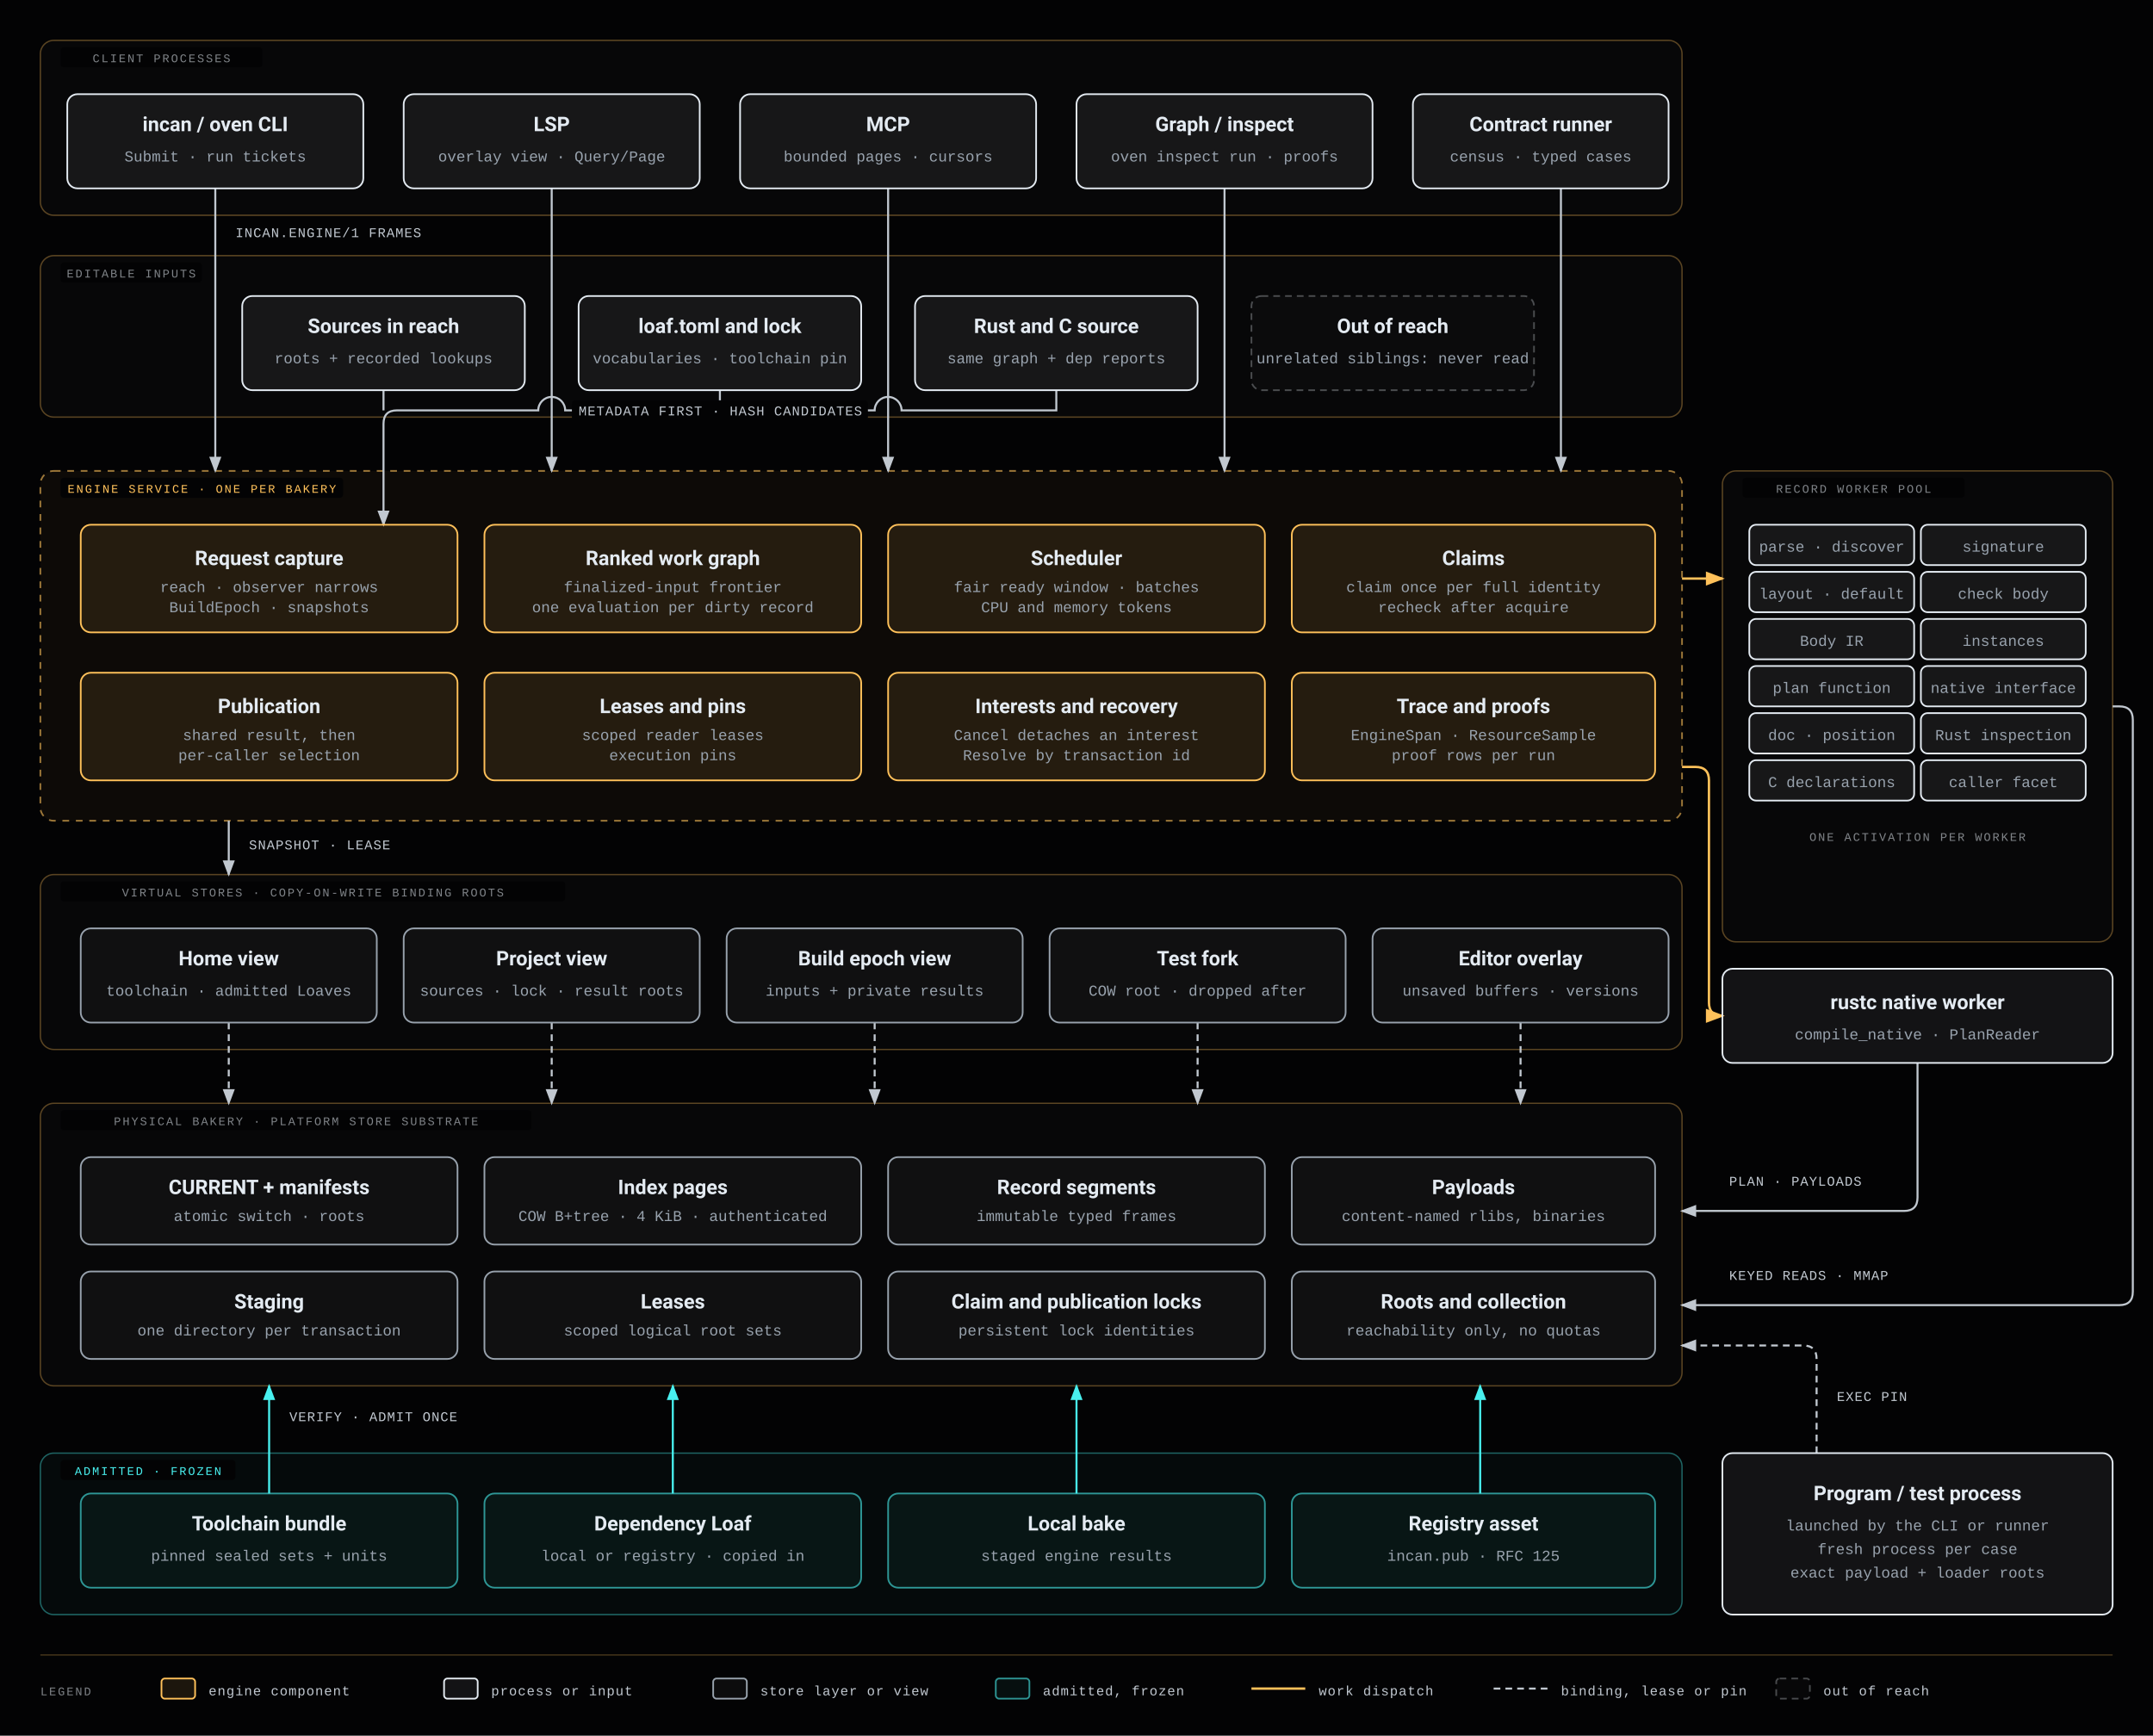
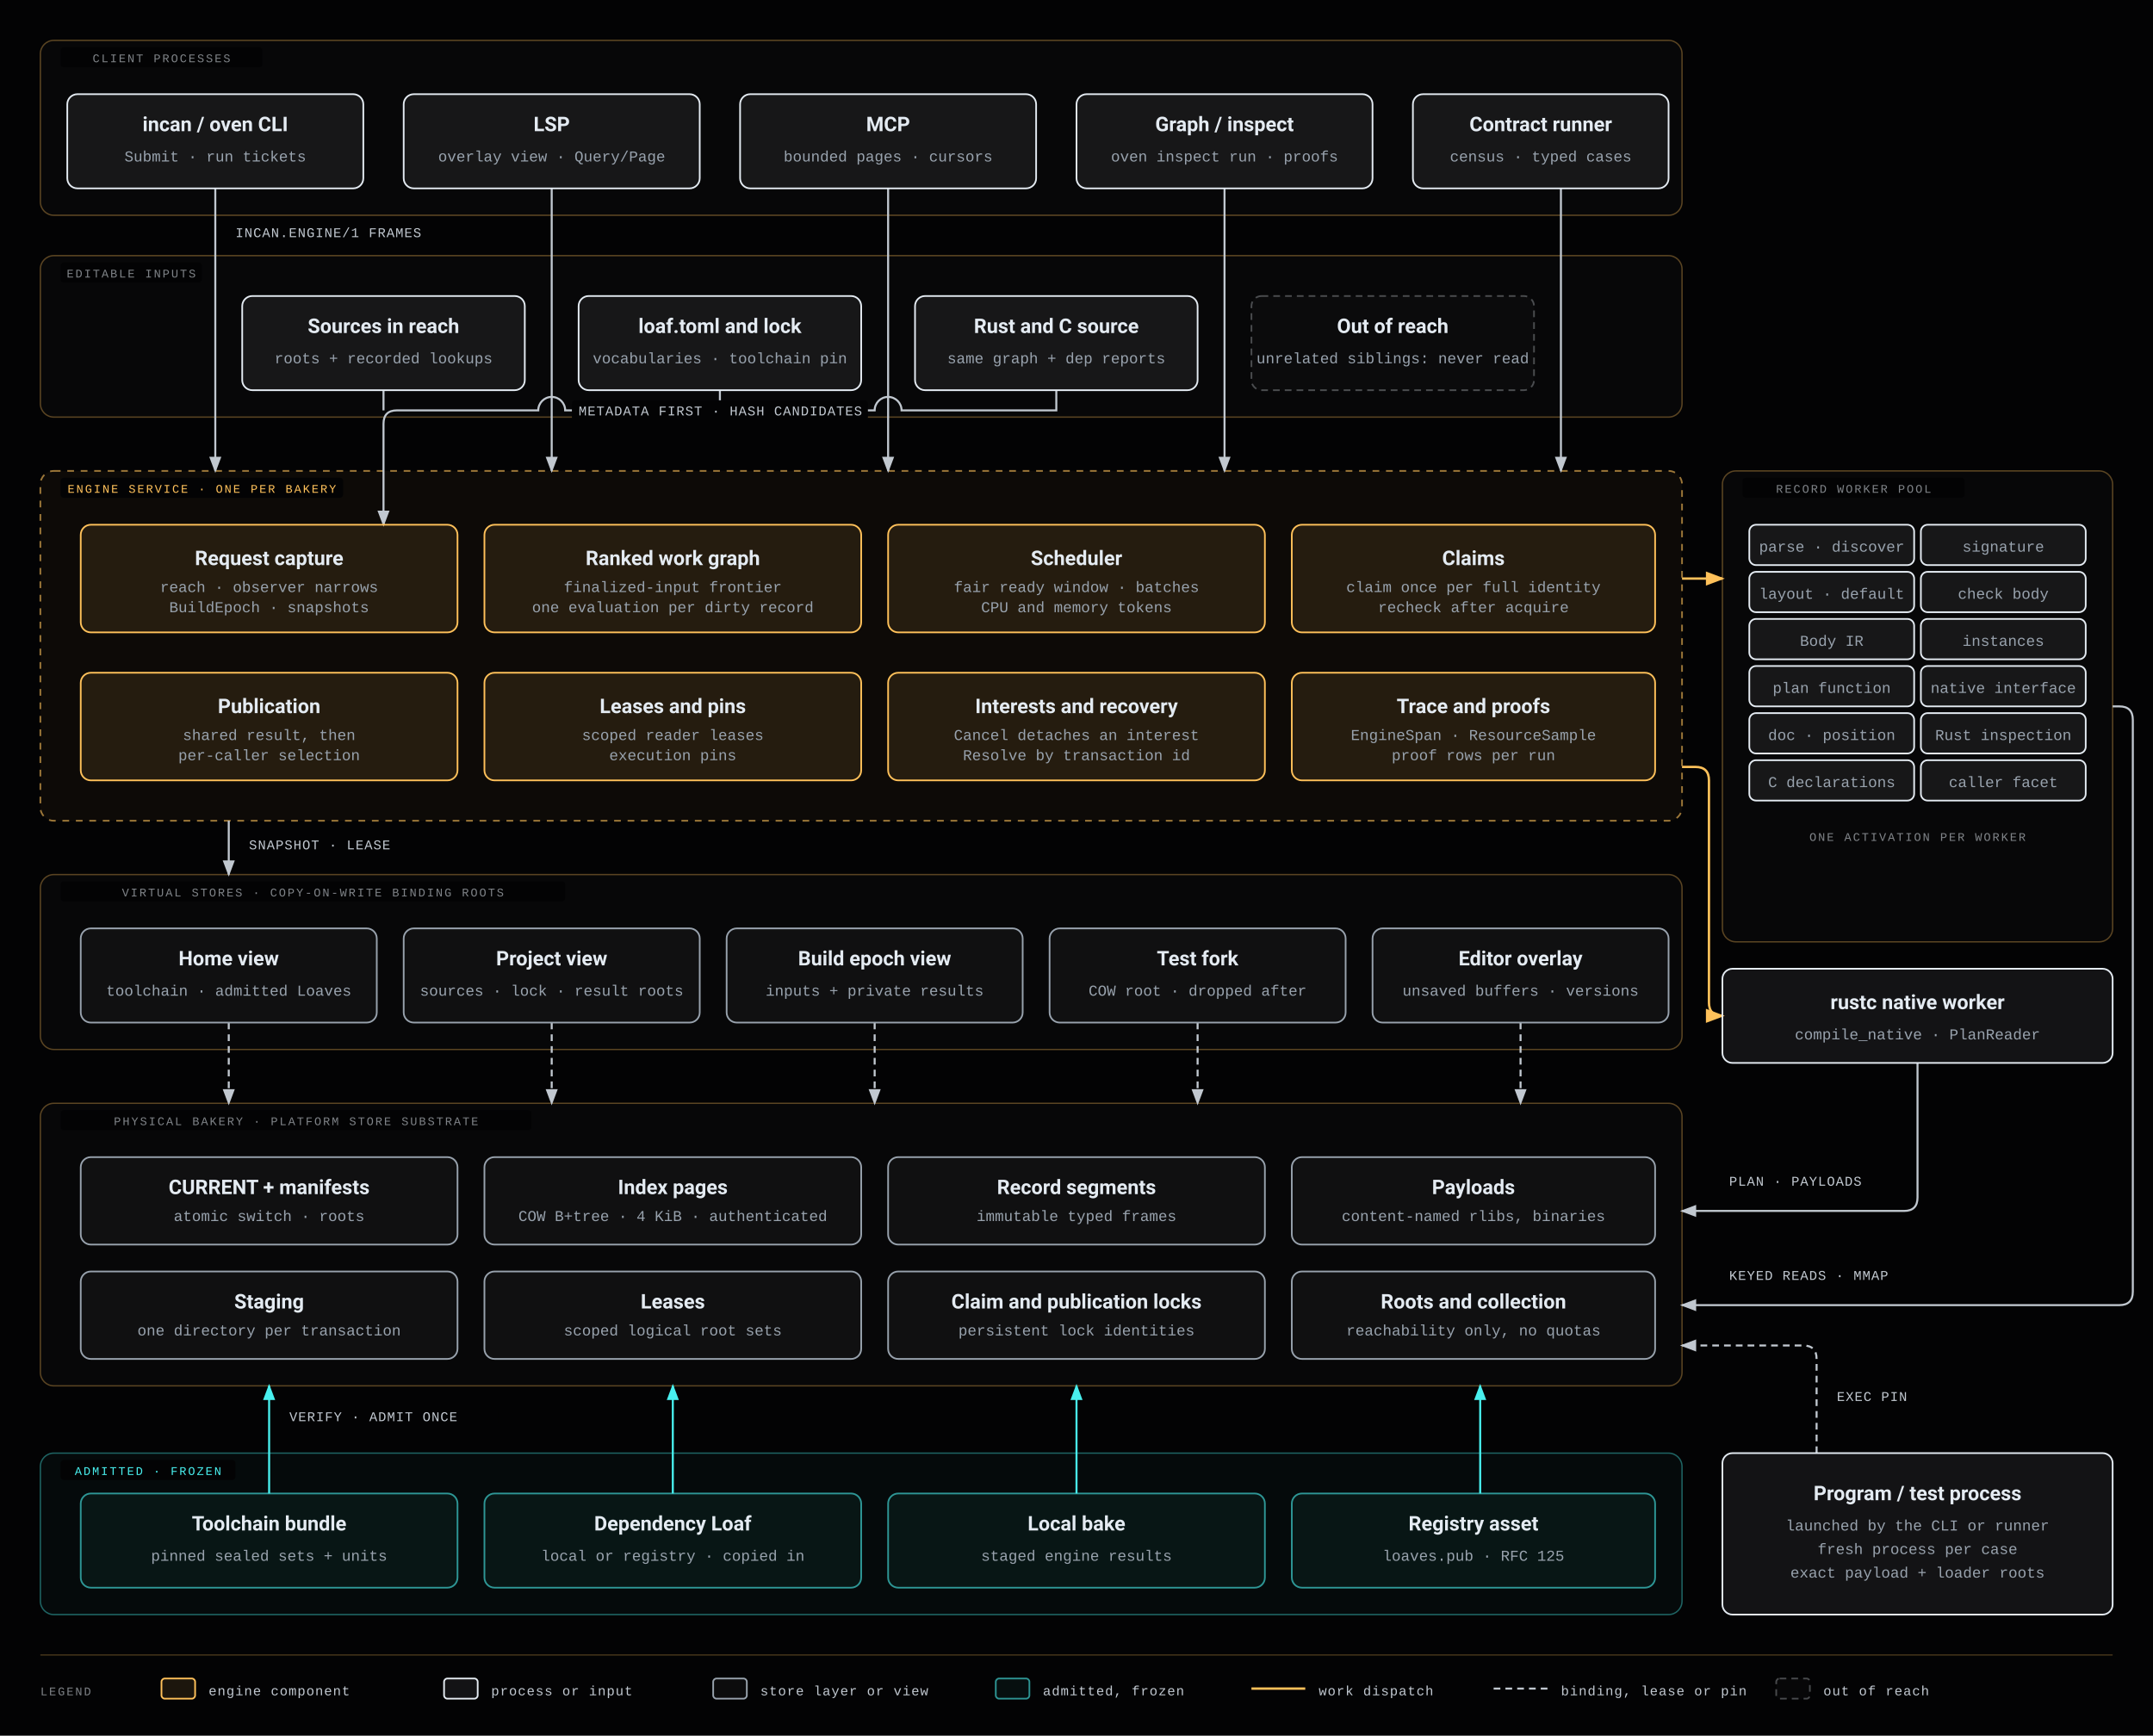
<svg xmlns="http://www.w3.org/2000/svg" viewBox="0 0 1280 1032" role="img" aria-labelledby="dd0013-arch-title dd0013-arch-desc">
  <defs>
    <style>
.dd13-n{fill:#e4ebf2;font-family:'Exo 2',Roboto,'Noto Sans','Helvetica Neue',Arial,sans-serif;font-size:12px;font-weight:600}
.dd13-s{fill:#98a2ad;font-family:'SFMono-Regular','Cascadia Code','Liberation Mono',monospace;font-size:9px}
.dd13-t{fill:rgba(228,235,242,0.55);font-family:'SFMono-Regular','Cascadia Code','Liberation Mono',monospace;font-size:7px;letter-spacing:0.14em}
.dd13-ta{fill:#ffc15a;font-family:'SFMono-Regular','Cascadia Code','Liberation Mono',monospace;font-size:7px;letter-spacing:0.14em}
.dd13-tc{fill:#48f0ef;font-family:'SFMono-Regular','Cascadia Code','Liberation Mono',monospace;font-size:7px;letter-spacing:0.14em}
.dd13-l{fill:#c1c8d0;font-family:'SFMono-Regular','Cascadia Code','Liberation Mono',monospace;font-size:8px;letter-spacing:0.06em}
.dd13-i{fill:#c1c8d0;font-family:Brawler,Georgia,serif;font-size:12px;font-style:italic}
.dd13-c{text-anchor:middle}
.dd13-m{fill:#030304}
.dd13-box{fill:rgba(228,235,242,0.07);stroke:#e4ebf2;stroke-width:1}
.dd13-store{fill:rgba(228,235,242,0.04);stroke:#98a2ad;stroke-width:1}
.dd13-focal{fill:rgba(255,193,90,0.10);stroke:#ffc15a;stroke-width:1}
.dd13-ext{fill:rgba(72,240,239,0.05);stroke:rgba(72,240,239,0.60);stroke-width:1}
.dd13-dim{fill:rgba(228,235,242,0.02);stroke:rgba(228,235,242,0.30);stroke-width:1;stroke-dasharray:4 3}
.dd13-zone{fill:rgba(228,235,242,0.02);stroke:rgba(255,193,90,0.34);stroke-width:0.8}
.dd13-zonea{fill:rgba(255,193,90,0.04);stroke:rgba(255,193,90,0.60);stroke-width:1;stroke-dasharray:4 4}
.dd13-zonec{fill:rgba(72,240,239,0.03);stroke:rgba(72,240,239,0.40);stroke-width:0.8}
.dd13-w{fill:none;stroke:#c1c8d0;stroke-width:1.2}
.dd13-wa{fill:none;stroke:#ffc15a;stroke-width:1.4}
.dd13-wc{fill:none;stroke:#48f0ef;stroke-width:1.2}
.dd13-d{stroke-dasharray:4 3}
.dd13-rule{stroke:rgba(255,193,90,0.25);stroke-width:0.8}
</style>
    <marker id="dd0013a-arrow" markerWidth="8" markerHeight="6" refX="7" refY="3" orient="auto">
      <polygon points="0 0, 8 3, 0 6" fill="#c1c8d0" />
    </marker>
    <marker id="dd0013a-arrow-accent" markerWidth="8" markerHeight="6" refX="7" refY="3" orient="auto">
      <polygon points="0 0, 8 3, 0 6" fill="#ffc15a" />
    </marker>
    <marker id="dd0013a-arrow-link" markerWidth="8" markerHeight="6" refX="7" refY="3" orient="auto">
      <polygon points="0 0, 8 3, 0 6" fill="#48f0ef" />
    </marker>
  </defs>
  <rect width="100%" height="100%" fill="#030304" />
  <rect x="24" y="24" width="976" height="104" rx="8" class="dd13-zone" />
  <rect x="36" y="28" width="120" height="12" rx="2" class="dd13-m" />
  <text x="96" y="37" class="dd13-t dd13-c">CLIENT PROCESSES</text>
  <rect x="24" y="152" width="976" height="96" rx="8" class="dd13-zone" />
  <rect x="36" y="156" width="84" height="12" rx="2" class="dd13-m" />
  <text x="78" y="165" class="dd13-t dd13-c">EDITABLE INPUTS</text>
  <rect x="24" y="280" width="976" height="208" rx="8" class="dd13-zonea" />
  <rect x="36" y="284" width="168" height="12" rx="2" class="dd13-m" />
  <text x="120" y="293" class="dd13-ta dd13-c">ENGINE SERVICE · ONE PER BAKERY</text>
  <rect x="1024" y="280" width="232" height="280" rx="8" class="dd13-zone" />
  <rect x="1036" y="284" width="132" height="12" rx="2" class="dd13-m" />
  <text x="1102" y="293" class="dd13-t dd13-c">RECORD WORKER POOL</text>
  <rect x="24" y="520" width="976" height="104" rx="8" class="dd13-zone" />
  <rect x="36" y="524" width="300" height="12" rx="2" class="dd13-m" />
  <text x="186" y="533" class="dd13-t dd13-c">VIRTUAL STORES · COPY-ON-WRITE BINDING ROOTS</text>
  <rect x="24" y="656" width="976" height="168" rx="8" class="dd13-zone" />
  <rect x="36" y="660" width="280" height="12" rx="2" class="dd13-m" />
  <text x="176" y="669" class="dd13-t dd13-c">PHYSICAL BAKERY · PLATFORM STORE SUBSTRATE</text>
  <rect x="24" y="864" width="976" height="96" rx="8" class="dd13-zonec" />
  <rect x="36" y="868" width="104" height="12" rx="2" class="dd13-m" />
  <text x="88" y="877" class="dd13-tc dd13-c">ADMITTED · FROZEN</text>
  <path d="M128,112 V280" class="dd13-w" marker-end="url(#dd0013a-arrow)" />
  <path d="M328,112 V280" class="dd13-w" marker-end="url(#dd0013a-arrow)" />
  <path d="M528,112 V280" class="dd13-w" marker-end="url(#dd0013a-arrow)" />
  <path d="M728,112 V280" class="dd13-w" marker-end="url(#dd0013a-arrow)" />
  <path d="M928,112 V280" class="dd13-w" marker-end="url(#dd0013a-arrow)" />
  <rect x="136" y="132" width="132" height="12" rx="2" class="dd13-m" />
  <text x="140" y="141" class="dd13-l">INCAN.ENGINE/1 FRAMES</text>
  <path d="M228,232 V244" class="dd13-w" />
  <path d="M428,232 V244" class="dd13-w" />
  <path d="M628,232 V244 H536 A8,8 0 0 0 520,244 H336 A8,8 0 0 0 320,244 H236 Q228,244 228,252 V312" class="dd13-w" marker-end="url(#dd0013a-arrow)" />
  <rect x="340" y="238" width="176" height="12" rx="2" class="dd13-m" />
  <text x="344" y="247" class="dd13-l">METADATA FIRST · HASH CANDIDATES</text>
  <path d="M1000,344 H1024" class="dd13-wa" marker-end="url(#dd0013a-arrow-accent)" />
  <path d="M1000,456 H1008 Q1016,456 1016,464 V596 Q1016,604 1024,604" class="dd13-wa" marker-end="url(#dd0013a-arrow-accent)" />
  <path d="M136,488 V520" class="dd13-w" marker-end="url(#dd0013a-arrow)" />
  <rect x="144" y="496" width="132" height="12" rx="2" class="dd13-m" />
  <text x="148" y="505" class="dd13-l">SNAPSHOT · LEASE</text>
  <path d="M136,608 V656" class="dd13-w dd13-d" marker-end="url(#dd0013a-arrow)" />
  <path d="M328,608 V656" class="dd13-w dd13-d" marker-end="url(#dd0013a-arrow)" />
  <path d="M520,608 V656" class="dd13-w dd13-d" marker-end="url(#dd0013a-arrow)" />
  <path d="M712,608 V656" class="dd13-w dd13-d" marker-end="url(#dd0013a-arrow)" />
  <path d="M904,608 V656" class="dd13-w dd13-d" marker-end="url(#dd0013a-arrow)" />
  <path d="M1256,420 H1260 Q1268,420 1268,428 V768 Q1268,776 1260,776 H1000" class="dd13-w" marker-end="url(#dd0013a-arrow)" />
  <rect x="1024" y="752" width="128" height="12" rx="2" class="dd13-m" />
  <text x="1028" y="761" class="dd13-l">KEYED READS · MMAP</text>
  <path d="M1140,632 V712 Q1140,720 1132,720 H1000" class="dd13-w" marker-end="url(#dd0013a-arrow)" />
  <rect x="1024" y="696" width="108" height="12" rx="2" class="dd13-m" />
  <text x="1028" y="705" class="dd13-l">PLAN · PAYLOADS</text>
  <path d="M1080,864 V808 Q1080,800 1072,800 H1000" class="dd13-w dd13-d" marker-end="url(#dd0013a-arrow)" />
  <rect x="1088" y="824" width="76" height="12" rx="2" class="dd13-m" />
  <text x="1092" y="833" class="dd13-l">EXEC PIN</text>
  <path d="M160,888 V824" class="dd13-wc" marker-end="url(#dd0013a-arrow-link)" />
  <path d="M400,888 V824" class="dd13-wc" marker-end="url(#dd0013a-arrow-link)" />
  <path d="M640,888 V824" class="dd13-wc" marker-end="url(#dd0013a-arrow-link)" />
  <path d="M880,888 V824" class="dd13-wc" marker-end="url(#dd0013a-arrow-link)" />
  <rect x="168" y="836" width="128" height="12" rx="2" class="dd13-m" />
  <text x="172" y="845" class="dd13-l">VERIFY · ADMIT ONCE</text>
  <rect x="40" y="56" width="176" height="56" rx="6" class="dd13-box" />
  <text x="128" y="78" class="dd13-n dd13-c">incan / oven CLI</text>
  <text x="128" y="96" class="dd13-s dd13-c">Submit · run tickets</text>
  <rect x="240" y="56" width="176" height="56" rx="6" class="dd13-box" />
  <text x="328" y="78" class="dd13-n dd13-c">LSP</text>
  <text x="328" y="96" class="dd13-s dd13-c">overlay view · Query/Page</text>
  <rect x="440" y="56" width="176" height="56" rx="6" class="dd13-box" />
  <text x="528" y="78" class="dd13-n dd13-c">MCP</text>
  <text x="528" y="96" class="dd13-s dd13-c">bounded pages · cursors</text>
  <rect x="640" y="56" width="176" height="56" rx="6" class="dd13-box" />
  <text x="728" y="78" class="dd13-n dd13-c">Graph / inspect</text>
  <text x="728" y="96" class="dd13-s dd13-c">oven inspect run · proofs</text>
  <rect x="840" y="56" width="152" height="56" rx="6" class="dd13-box" />
  <text x="916" y="78" class="dd13-n dd13-c">Contract runner</text>
  <text x="916" y="96" class="dd13-s dd13-c">census · typed cases</text>
  <rect x="144" y="176" width="168" height="56" rx="6" class="dd13-box" />
  <text x="228" y="198" class="dd13-n dd13-c">Sources in reach</text>
  <text x="228" y="216" class="dd13-s dd13-c">roots + recorded lookups</text>
  <rect x="344" y="176" width="168" height="56" rx="6" class="dd13-box" />
  <text x="428" y="198" class="dd13-n dd13-c">loaf.toml and lock</text>
  <text x="428" y="216" class="dd13-s dd13-c">vocabularies · toolchain pin</text>
  <rect x="544" y="176" width="168" height="56" rx="6" class="dd13-box" />
  <text x="628" y="198" class="dd13-n dd13-c">Rust and C source</text>
  <text x="628" y="216" class="dd13-s dd13-c">same graph + dep reports</text>
  <rect x="744" y="176" width="168" height="56" rx="6" class="dd13-dim" />
  <text x="828" y="198" class="dd13-n dd13-c">Out of reach</text>
  <text x="828" y="216" class="dd13-s dd13-c">unrelated siblings: never read</text>
  <rect x="48" y="312" width="224" height="64" rx="6" class="dd13-focal" />
  <text x="160" y="336" class="dd13-n dd13-c">Request capture</text>
  <text x="160" y="352" class="dd13-s dd13-c">reach · observer narrows</text>
  <text x="160" y="364" class="dd13-s dd13-c">BuildEpoch · snapshots</text>
  <rect x="288" y="312" width="224" height="64" rx="6" class="dd13-focal" />
  <text x="400" y="336" class="dd13-n dd13-c">Ranked work graph</text>
  <text x="400" y="352" class="dd13-s dd13-c">finalized-input frontier</text>
  <text x="400" y="364" class="dd13-s dd13-c">one evaluation per dirty record</text>
  <rect x="528" y="312" width="224" height="64" rx="6" class="dd13-focal" />
  <text x="640" y="336" class="dd13-n dd13-c">Scheduler</text>
  <text x="640" y="352" class="dd13-s dd13-c">fair ready window · batches</text>
  <text x="640" y="364" class="dd13-s dd13-c">CPU and memory tokens</text>
  <rect x="768" y="312" width="216" height="64" rx="6" class="dd13-focal" />
  <text x="876" y="336" class="dd13-n dd13-c">Claims</text>
  <text x="876" y="352" class="dd13-s dd13-c">claim once per full identity</text>
  <text x="876" y="364" class="dd13-s dd13-c">recheck after acquire</text>
  <rect x="48" y="400" width="224" height="64" rx="6" class="dd13-focal" />
  <text x="160" y="424" class="dd13-n dd13-c">Publication</text>
  <text x="160" y="440" class="dd13-s dd13-c">shared result, then</text>
  <text x="160" y="452" class="dd13-s dd13-c">per-caller selection</text>
  <rect x="288" y="400" width="224" height="64" rx="6" class="dd13-focal" />
  <text x="400" y="424" class="dd13-n dd13-c">Leases and pins</text>
  <text x="400" y="440" class="dd13-s dd13-c">scoped reader leases</text>
  <text x="400" y="452" class="dd13-s dd13-c">execution pins</text>
  <rect x="528" y="400" width="224" height="64" rx="6" class="dd13-focal" />
  <text x="640" y="424" class="dd13-n dd13-c">Interests and recovery</text>
  <text x="640" y="440" class="dd13-s dd13-c">Cancel detaches an interest</text>
  <text x="640" y="452" class="dd13-s dd13-c">Resolve by transaction id</text>
  <rect x="768" y="400" width="216" height="64" rx="6" class="dd13-focal" />
  <text x="876" y="424" class="dd13-n dd13-c">Trace and proofs</text>
  <text x="876" y="440" class="dd13-s dd13-c">EngineSpan · ResourceSample</text>
  <text x="876" y="452" class="dd13-s dd13-c">proof rows per run</text>
  <rect x="1040" y="312" width="98" height="24" rx="4" class="dd13-box" />
  <text x="1089" y="328" class="dd13-s dd13-c">parse · discover</text>
  <rect x="1142" y="312" width="98" height="24" rx="4" class="dd13-box" />
  <text x="1191" y="328" class="dd13-s dd13-c">signature</text>
  <rect x="1040" y="340" width="98" height="24" rx="4" class="dd13-box" />
  <text x="1089" y="356" class="dd13-s dd13-c">layout · default</text>
  <rect x="1142" y="340" width="98" height="24" rx="4" class="dd13-box" />
  <text x="1191" y="356" class="dd13-s dd13-c">check body</text>
  <rect x="1040" y="368" width="98" height="24" rx="4" class="dd13-box" />
  <text x="1089" y="384" class="dd13-s dd13-c">Body IR</text>
  <rect x="1142" y="368" width="98" height="24" rx="4" class="dd13-box" />
  <text x="1191" y="384" class="dd13-s dd13-c">instances</text>
  <rect x="1040" y="396" width="98" height="24" rx="4" class="dd13-box" />
  <text x="1089" y="412" class="dd13-s dd13-c">plan function</text>
  <rect x="1142" y="396" width="98" height="24" rx="4" class="dd13-box" />
  <text x="1191" y="412" class="dd13-s dd13-c">native interface</text>
  <rect x="1040" y="424" width="98" height="24" rx="4" class="dd13-box" />
  <text x="1089" y="440" class="dd13-s dd13-c">doc · position</text>
  <rect x="1142" y="424" width="98" height="24" rx="4" class="dd13-box" />
  <text x="1191" y="440" class="dd13-s dd13-c">Rust inspection</text>
  <rect x="1040" y="452" width="98" height="24" rx="4" class="dd13-box" />
  <text x="1089" y="468" class="dd13-s dd13-c">C declarations</text>
  <rect x="1142" y="452" width="98" height="24" rx="4" class="dd13-box" />
  <text x="1191" y="468" class="dd13-s dd13-c">caller facet</text>
  <text x="1140" y="500" class="dd13-t dd13-c">ONE ACTIVATION PER WORKER</text>
  <rect x="1024" y="576" width="232" height="56" rx="6" class="dd13-box" />
  <text x="1140" y="600" class="dd13-n dd13-c">rustc native worker</text>
  <text x="1140" y="618" class="dd13-s dd13-c">compile_native · PlanReader</text>
  <rect x="48" y="552" width="176" height="56" rx="6" class="dd13-store" />
  <text x="136" y="574" class="dd13-n dd13-c">Home view</text>
  <text x="136" y="592" class="dd13-s dd13-c">toolchain · admitted Loaves</text>
  <rect x="240" y="552" width="176" height="56" rx="6" class="dd13-store" />
  <text x="328" y="574" class="dd13-n dd13-c">Project view</text>
  <text x="328" y="592" class="dd13-s dd13-c">sources · lock · result roots</text>
  <rect x="432" y="552" width="176" height="56" rx="6" class="dd13-store" />
  <text x="520" y="574" class="dd13-n dd13-c">Build epoch view</text>
  <text x="520" y="592" class="dd13-s dd13-c">inputs + private results</text>
  <rect x="624" y="552" width="176" height="56" rx="6" class="dd13-store" />
  <text x="712" y="574" class="dd13-n dd13-c">Test fork</text>
  <text x="712" y="592" class="dd13-s dd13-c">COW root · dropped after</text>
  <rect x="816" y="552" width="176" height="56" rx="6" class="dd13-store" />
  <text x="904" y="574" class="dd13-n dd13-c">Editor overlay</text>
  <text x="904" y="592" class="dd13-s dd13-c">unsaved buffers · versions</text>
  <rect x="48" y="688" width="224" height="52" rx="6" class="dd13-store" />
  <text x="160" y="710" class="dd13-n dd13-c">CURRENT + manifests</text>
  <text x="160" y="726" class="dd13-s dd13-c">atomic switch · roots</text>
  <rect x="288" y="688" width="224" height="52" rx="6" class="dd13-store" />
  <text x="400" y="710" class="dd13-n dd13-c">Index pages</text>
  <text x="400" y="726" class="dd13-s dd13-c">COW B+tree · 4 KiB · authenticated</text>
  <rect x="528" y="688" width="224" height="52" rx="6" class="dd13-store" />
  <text x="640" y="710" class="dd13-n dd13-c">Record segments</text>
  <text x="640" y="726" class="dd13-s dd13-c">immutable typed frames</text>
  <rect x="768" y="688" width="216" height="52" rx="6" class="dd13-store" />
  <text x="876" y="710" class="dd13-n dd13-c">Payloads</text>
  <text x="876" y="726" class="dd13-s dd13-c">content-named rlibs, binaries</text>
  <rect x="48" y="756" width="224" height="52" rx="6" class="dd13-store" />
  <text x="160" y="778" class="dd13-n dd13-c">Staging</text>
  <text x="160" y="794" class="dd13-s dd13-c">one directory per transaction</text>
  <rect x="288" y="756" width="224" height="52" rx="6" class="dd13-store" />
  <text x="400" y="778" class="dd13-n dd13-c">Leases</text>
  <text x="400" y="794" class="dd13-s dd13-c">scoped logical root sets</text>
  <rect x="528" y="756" width="224" height="52" rx="6" class="dd13-store" />
  <text x="640" y="778" class="dd13-n dd13-c">Claim and publication locks</text>
  <text x="640" y="794" class="dd13-s dd13-c">persistent lock identities</text>
  <rect x="768" y="756" width="216" height="52" rx="6" class="dd13-store" />
  <text x="876" y="778" class="dd13-n dd13-c">Roots and collection</text>
  <text x="876" y="794" class="dd13-s dd13-c">reachability only, no quotas</text>
  <rect x="48" y="888" width="224" height="56" rx="6" class="dd13-ext" />
  <text x="160" y="910" class="dd13-n dd13-c">Toolchain bundle</text>
  <text x="160" y="928" class="dd13-s dd13-c">pinned sealed sets + units</text>
  <rect x="288" y="888" width="224" height="56" rx="6" class="dd13-ext" />
  <text x="400" y="910" class="dd13-n dd13-c">Dependency Loaf</text>
  <text x="400" y="928" class="dd13-s dd13-c">local or registry · copied in</text>
  <rect x="528" y="888" width="224" height="56" rx="6" class="dd13-ext" />
  <text x="640" y="910" class="dd13-n dd13-c">Local bake</text>
  <text x="640" y="928" class="dd13-s dd13-c">staged engine results</text>
  <rect x="768" y="888" width="216" height="56" rx="6" class="dd13-ext" />
  <text x="876" y="910" class="dd13-n dd13-c">Registry asset</text>
-   <text x="876" y="928" class="dd13-s dd13-c">incan.pub · RFC 125</text>
+   <text x="876" y="928" class="dd13-s dd13-c">loaves.pub · RFC 125</text>
  <rect x="1024" y="864" width="232" height="96" rx="6" class="dd13-box" />
  <text x="1140" y="892" class="dd13-n dd13-c">Program / test process</text>
  <text x="1140" y="910" class="dd13-s dd13-c">launched by the CLI or runner</text>
  <text x="1140" y="924" class="dd13-s dd13-c">fresh process per case</text>
  <text x="1140" y="938" class="dd13-s dd13-c">exact payload + loader roots</text>
  <line x1="24" y1="984" x2="1256" y2="984" class="dd13-rule" />
  <text x="24" y="1008" class="dd13-t">LEGEND</text>
  <rect x="96" y="998" width="20" height="12" rx="2" class="dd13-focal" />
  <text x="124" y="1008" class="dd13-l">engine component</text>
  <rect x="264" y="998" width="20" height="12" rx="2" class="dd13-box" />
  <text x="292" y="1008" class="dd13-l">process or input</text>
  <rect x="424" y="998" width="20" height="12" rx="2" class="dd13-store" />
  <text x="452" y="1008" class="dd13-l">store layer or view</text>
  <rect x="592" y="998" width="20" height="12" rx="2" class="dd13-ext" />
  <text x="620" y="1008" class="dd13-l">admitted, frozen</text>
  <line x1="744" y1="1004" x2="776" y2="1004" class="dd13-wa" />
  <text x="784" y="1008" class="dd13-l">work dispatch</text>
  <line x1="888" y1="1004" x2="920" y2="1004" class="dd13-w dd13-d" />
  <text x="928" y="1008" class="dd13-l">binding, lease or pin</text>
  <rect x="1056" y="998" width="20" height="12" rx="2" class="dd13-dim" />
  <text x="1084" y="1008" class="dd13-l">out of reach</text>
</svg>
